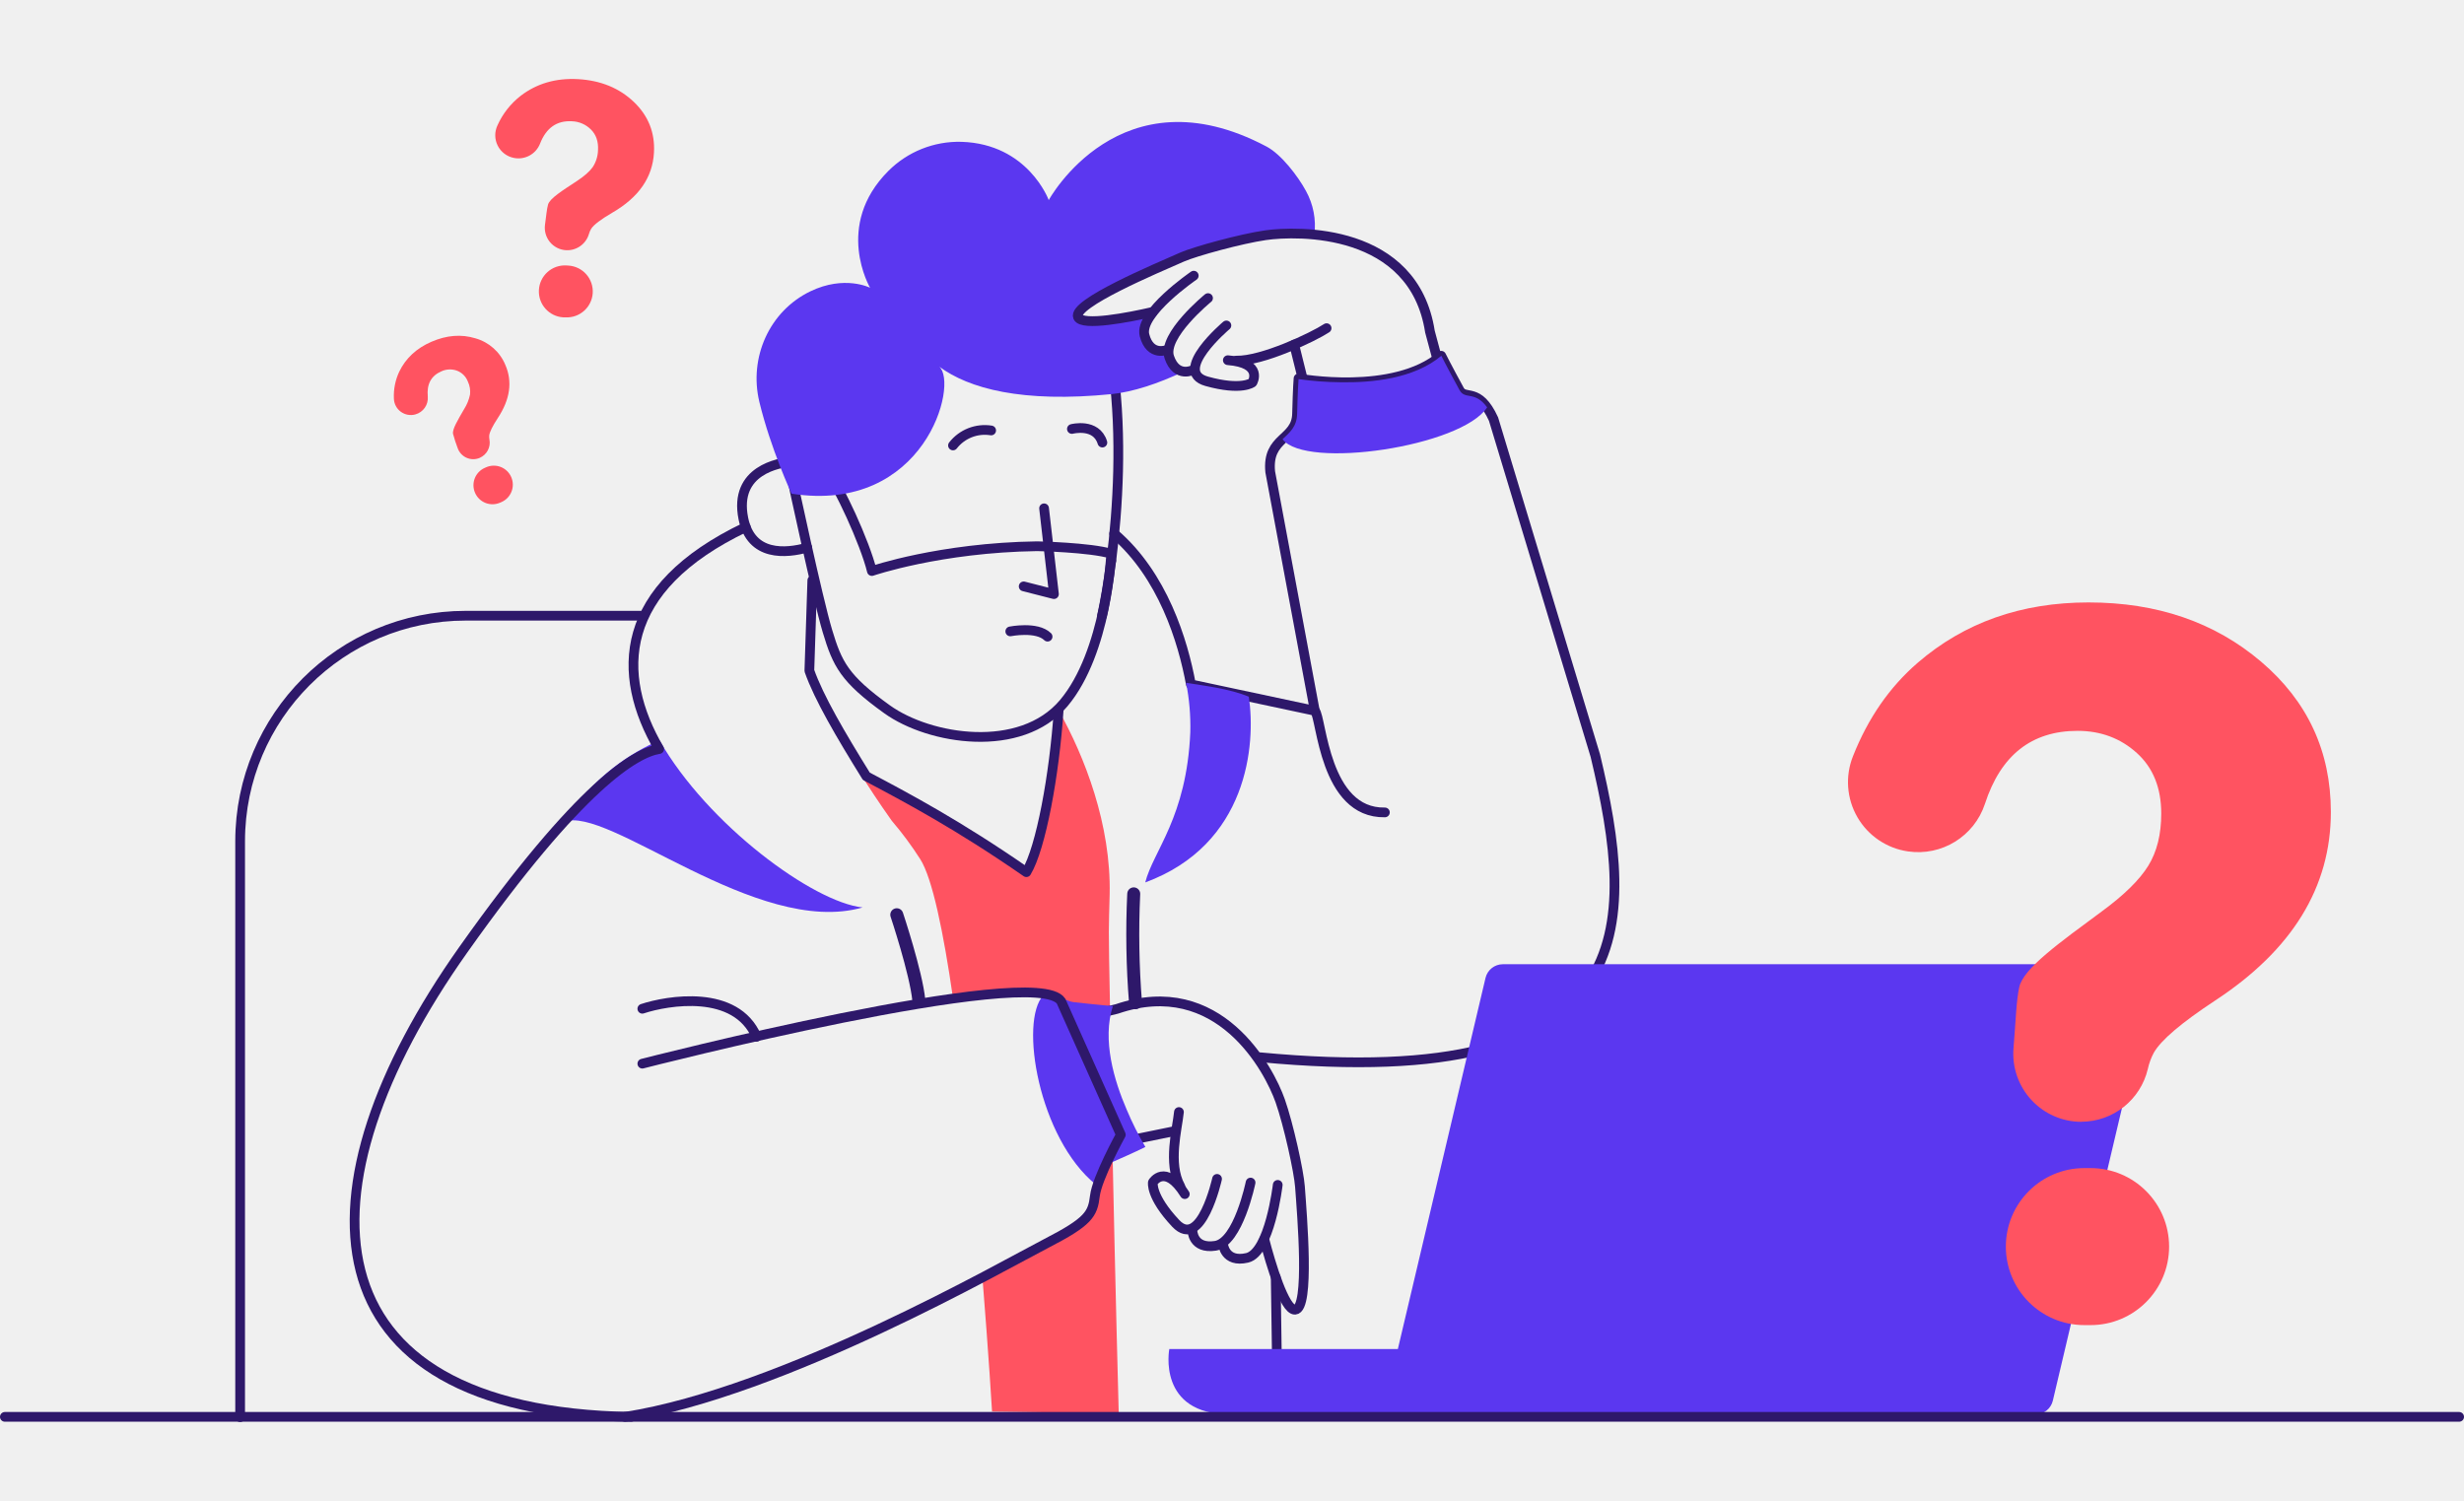
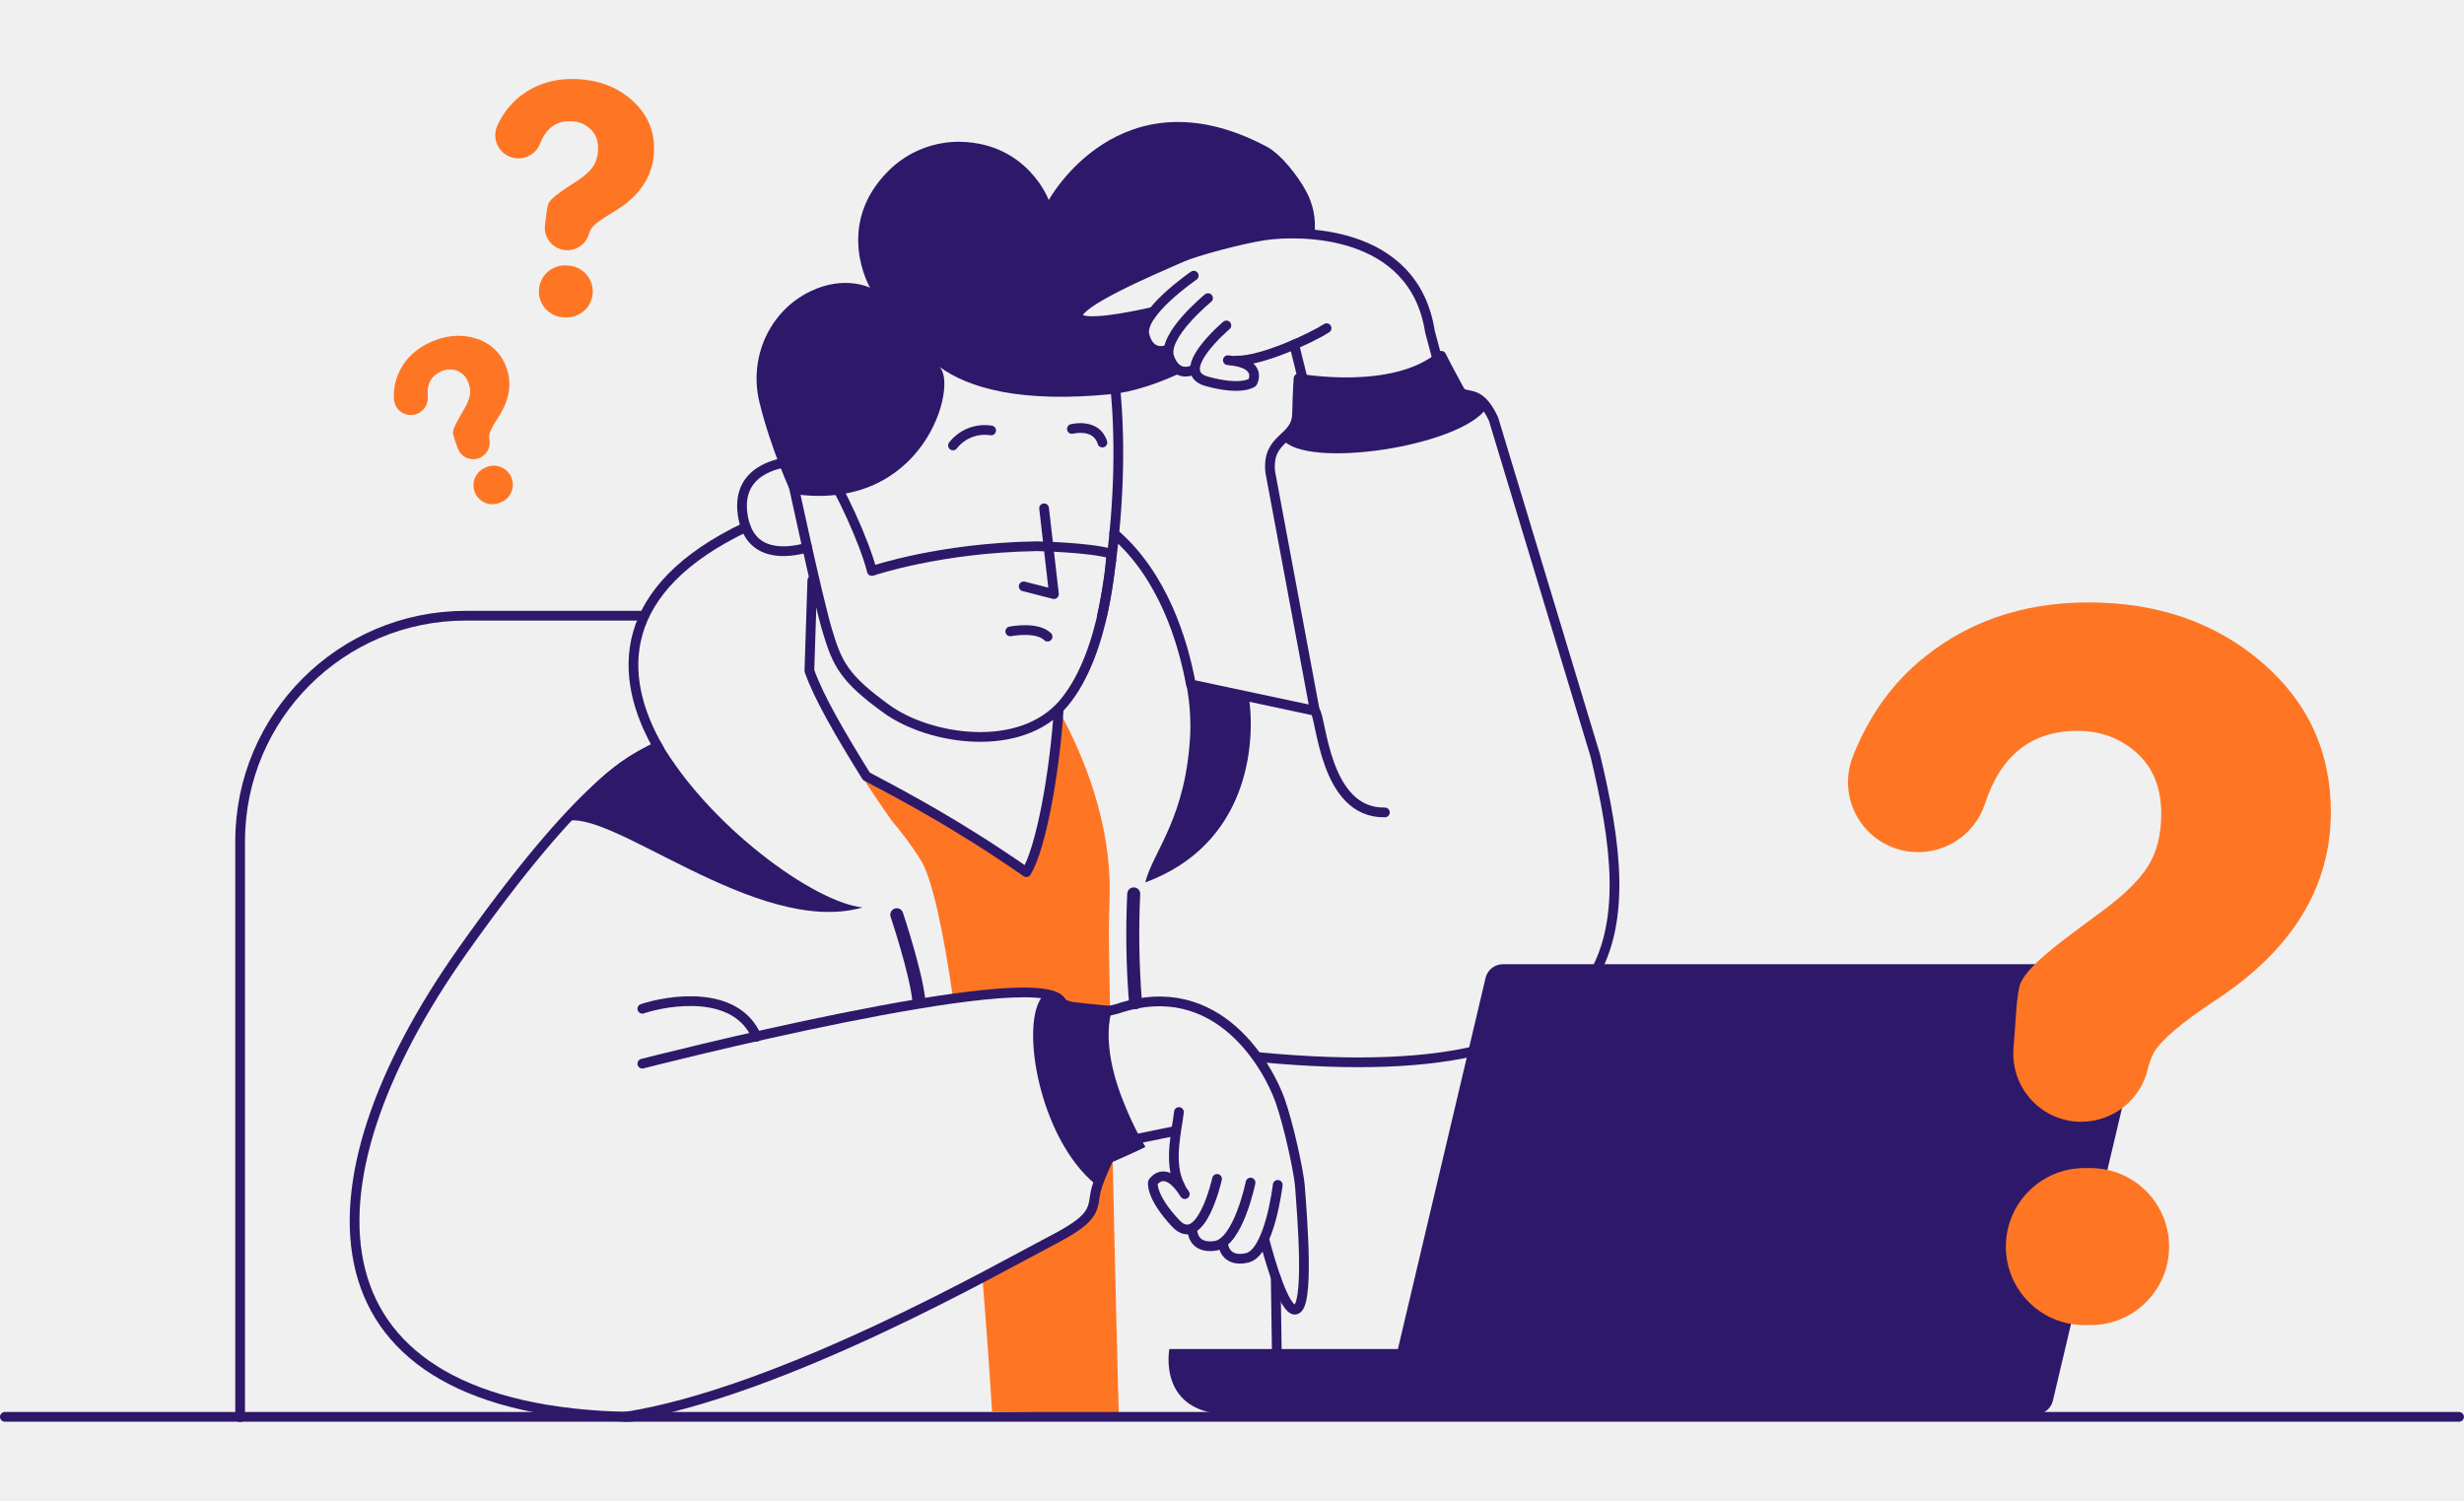
- <svg xmlns="http://www.w3.org/2000/svg" viewBox="0 0 870 530" version="1.1" id="svg86" width="870" height="530">
-   <defs id="defs4">
-     <style id="style2">.cls-1,.cls-2{fill:none;}.cls-1,.cls-2,.cls-5{stroke:#2e186a;stroke-linecap:round;stroke-linejoin:round;}.cls-1,.cls-5{stroke-width:6px;}.cls-2{stroke-width:8px;}.cls-3{fill:#2e186a;}.cls-4{fill:#fe7624;}.cls-5{fill:#fff;}</style>
+ <svg xmlns="http://www.w3.org/2000/svg" width="870" height="530" version="1.1" viewBox="0 0 870 530">
+   <defs>
+     <style>.cls-1,.cls-2{fill:none;}.cls-1,.cls-2,.cls-5{stroke:#2e186a;stroke-linecap:round;stroke-linejoin:round;}.cls-1,.cls-5{stroke-width:6px;}.cls-2{stroke-width:8px;}.cls-3{fill:#2e186a;}.cls-4{fill:#fe7624;}.cls-5{fill:#fff;}</style>
  </defs>
-   <g id="Layer_2" data-name="Layer 2">
-     <g id="outline" transform="matrix(0.5725794,0,0,0.5725794,2.6039868e-6,27.88528)">
+   <g data-name="Layer 2">
+     <g id="outline" transform="matrix(.57258 0 0 .57258 2.604e-6 27.885)">
      <g id="FAQ">
-         <path id="chair" class="cls-1" d="M 148.08,825.23 V 470 A 139.09,139.09 0 0 1 287.17,331 H 396.1" style="stroke:#2e186a;stroke-opacity:1" />
-         <g id="man" style="display:inline">
+         <path id="chair" class="cls-1" d="m148.08 825.23v-355.23a139.09 139.09 0 0 1 139.09-139h108.93" stroke="#2e186a" />
+         <g id="man">
          <g id="hoodie">
-             <path class="cls-2" d="m 553,515.4 c 0,0 11.87,35.55 13.61,52.76" id="path7" style="stroke:#2e186a;stroke-opacity:1" />
-             <path class="cls-2" d="m 699.12,502.53 a 524.19,524.19 0 0 0 1.11,67.13" id="path9" style="stroke:#2e186a;stroke-opacity:1" />
-             <path class="cls-1" d="M 810.86,389.63 C 815,393.9 816.6,453 854,452.3" id="path11" style="stroke:#2e186a;stroke-opacity:1" />
-             <path id="shape" class="cls-3" d="m 406.66,407.82 c -16.38,7.23 -40,21.28 -59,50.38 26.78,-11 118.93,71.4 184.25,52.71 C 501.54,507.69 436.46,460 406.66,407.82 Z" style="fill:#5b37f0;fill-opacity:1" />
-             <path class="cls-1" d="m 459.88,276.35 c -79.26,37.73 -80.35,90.76 -53.41,136.87 -14.14,2.23 -48.36,21.5 -120.78,123.76 -104.26,147.21 -99.26,284.57 103.54,288.07" id="path14" style="stroke:#2e186a;stroke-opacity:1" />
-             <path class="cls-1" d="m 776.76,603.85 v -0.58 c 238.93,22.71 232,-81.37 207,-186 L 921,209.75 c -9.25,-20.18 -17.52,-11.54 -21,-17.85 -8.05,-14.74 -11.25,-21.21 -11.25,-21.21 -29.36,24.87 -88,14 -88,14 0,0 -0.5,5.37 -0.91,21.79 -0.41,16.42 -18.7,14 -16.55,35.82 l 27.5,147.32 -76.41,-16.29 c -4.89,-26.75 -17.35,-67.34 -47.31,-93" id="path16" style="stroke:#2e186a;stroke-opacity:1" />
-             <line class="cls-1" x1="787.92" y1="824.52" x2="786.68" y2="738.98" id="line18" style="stroke:#2e186a;stroke-opacity:1" />
-             <path id="shape-2" data-name="shape" class="cls-3" d="m 770.09,380.94 c -12.06,-5 -28.15,-6.87 -38.68,-8.56 a 138.72,138.72 0 0 1 2.6,30.46 c -2.27,52.68 -22.88,73.24 -27.79,92.64 63.35,-23.35 68.29,-85.13 63.87,-114.54 z" style="fill:#5b37f0;fill-opacity:1" />
+             <g stroke="#2e186a">
+               <path class="cls-2" d="m553 515.4s11.87 35.55 13.61 52.76" />
+               <path class="cls-2" d="m699.12 502.53a524.19 524.19 0 0 0 1.11 67.13" />
+               <path class="cls-1" d="m810.86 389.63c4.14 4.27 5.74 63.37 43.14 62.67" />
+             </g>
+             <path id="shape" class="cls-3" d="m406.66 407.82c-16.38 7.23-40 21.28-59 50.38 26.78-11 118.93 71.4 184.25 52.71-30.37-3.22-95.45-50.91-125.25-103.09z" fill="#5b37f0" />
+             <g stroke="#2e186a">
+               <path class="cls-1" d="m459.88 276.35c-79.26 37.73-80.35 90.76-53.41 136.87-14.14 2.23-48.36 21.5-120.78 123.76-104.26 147.21-99.26 284.57 103.54 288.07" />
+               <path class="cls-1" d="m776.76 603.85v-0.58c238.93 22.71 232-81.37 207-186l-62.76-207.52c-9.25-20.18-17.52-11.54-21-17.85-8.05-14.74-11.25-21.21-11.25-21.21-29.36 24.87-88 14-88 14s-0.5 5.37-0.91 21.79-18.7 14-16.55 35.82l27.5 147.32-76.41-16.29c-4.89-26.75-17.35-67.34-47.31-93" />
+               <line class="cls-1" x1="787.92" x2="786.68" y1="824.52" y2="738.98" />
+             </g>
+             <path class="cls-3" d="m770.09 380.94c-12.06-5-28.15-6.87-38.68-8.56a138.72 138.72 0 0 1 2.6 30.46c-2.27 52.68-22.88 73.24-27.79 92.64 63.35-23.35 68.29-85.13 63.87-114.54z" fill="#5b37f0" data-name="shape" />
          </g>
-           <g id="shirt">
-             <path class="cls-4" d="m 675.14,688.87 c -1.33,11.14 -3.89,15.82 -29.95,29.22 -6.65,3.42 -20.66,10.84 -39.43,20.25 3.89,48.09 6,83.46 6,83.46 l 78.11,1.09 c 0,0 -2.16,-80.39 -3.85,-162.06 -4.33,8.76 -10.08,21.26 -10.88,28.04 z" id="path22" style="fill:#ff5361;fill-opacity:1" />
-             <path class="cls-4" d="m 684.27,503 c 1,-43.09 -15.5,-85.36 -31.45,-113.64 -2.58,39.34 -11,84.94 -19.9,99.81 -42,-29.13 -73.5,-45.83 -98.68,-59.13 -15.91,-25.65 -29.34,-48.52 -35.14,-65.11 0.08,-2.51 0.16,-5.06 0.24,-7.62 l -2.74,0.27 c 7,23.07 22.1,55.87 53.36,99.93 a 208.34,208.34 0 0 1 17.51,23.62 v 0 c 7.46,11.69 14.3,44.76 20.25,86 34.77,-4.83 61.71,-5.78 66.6,1.63 l 30.21,5.78 c -1.12,-57.6 -0.79,-48.02 -0.26,-71.54 z" id="path24" style="fill:#ff5361;fill-opacity:1" />
+           <g id="shirt" fill="#ff5361">
+             <path class="cls-4" d="m675.14 688.87c-1.33 11.14-3.89 15.82-29.95 29.22-6.65 3.42-20.66 10.84-39.43 20.25 3.89 48.09 6 83.46 6 83.46l78.11 1.09s-2.16-80.39-3.85-162.06c-4.33 8.76-10.08 21.26-10.88 28.04z" />
+             <path class="cls-4" d="m684.27 503c1-43.09-15.5-85.36-31.45-113.64-2.58 39.34-11 84.94-19.9 99.81-42-29.13-73.5-45.83-98.68-59.13-15.91-25.65-29.34-48.52-35.14-65.11 0.08-2.51 0.16-5.06 0.24-7.62l-2.74 0.27c7 23.07 22.1 55.87 53.36 99.93a208.34 208.34 0 0 1 17.51 23.62c7.46 11.69 14.3 44.76 20.25 86 34.77-4.83 61.71-5.78 66.6 1.63l30.21 5.78c-1.12-57.6-0.79-48.02-0.26-71.54z" />
          </g>
          <g id="hand_II" data-name="hand II">
-             <g id="hand_II-2" data-name="hand II">
-               <line class="cls-1" x1="724.49" y1="648.79" x2="678.02" y2="658.3" id="line27" style="stroke:#2e186a;stroke-opacity:1" />
-               <path class="cls-1" d="m 779.63,715.52 c 3.9,15 12.52,43.86 19,43.46 9.2,-0.57 4.28,-58.18 3,-75.86 -0.63,-9.07 -7,-38.25 -12.2,-53 -6.79,-19.3 -37.74,-78.07 -100.68,-56.63 l -45.47,11.13" id="path29" style="stroke:#2e186a;stroke-opacity:1" />
-               <path class="cls-1" d="m 727,637.07 c -1,10.23 -7,31.74 0.83,45.87" id="path31" style="stroke:#2e186a;stroke-opacity:1" />
-               <path class="cls-1" d="m 787.92,682 c 0,0 -4.91,41.78 -18.87,45 -13.96,3.22 -14.85,-8.56 -14.85,-8.56" id="path33" style="stroke:#2e186a;stroke-opacity:1" />
-               <path class="cls-1" d="m 771.17,680.57 c 0,0 -7.54,36.83 -21.71,39 -14.17,2.17 -14.17,-9.57 -14.17,-9.57" id="path35" style="stroke:#2e186a;stroke-opacity:1" />
-               <path class="cls-1" d="m 750.5,678.3 c 0,0 -9.79,44.15 -25.51,27.41 -15.72,-16.74 -14.06,-25.27 -14.06,-25.27 0,0 7.56,-12.13 19.68,7.24" id="path37" style="stroke:#2e186a;stroke-opacity:1" />
+             <g stroke="#2e186a" data-name="hand II">
+               <line class="cls-1" x1="724.49" x2="678.02" y1="648.79" y2="658.3" />
+               <path class="cls-1" d="m779.63 715.52c3.9 15 12.52 43.86 19 43.46 9.2-0.57 4.28-58.18 3-75.86-0.63-9.07-7-38.25-12.2-53-6.79-19.3-37.74-78.07-100.68-56.63l-45.47 11.13" />
+               <path class="cls-1" d="m727 637.07c-1 10.23-7 31.74 0.83 45.87" />
+               <path class="cls-1" d="m787.92 682s-4.91 41.78-18.87 45-14.85-8.56-14.85-8.56" />
+               <path class="cls-1" d="m771.17 680.57s-7.54 36.83-21.71 39-14.17-9.57-14.17-9.57" />
+               <path class="cls-1" d="m750.5 678.3s-9.79 44.15-25.51 27.41-14.06-25.27-14.06-25.27 7.56-12.13 19.68 7.24" />
            </g>
-             <path id="welt_II" data-name="welt II" class="cls-3" d="m 675.77,681.84 c -35.35,-28.68 -47.34,-100.91 -32.4,-116.72 0.6,-5 12.08,3.45 19,4.22 16.7,1.86 23.9,2.37 23.9,2.37 -6.77,20.82 0.77,46 8.52,63.91 a 193,193 0 0 0 11.52,23 c -1.33,0.67 -6.7,3.32 -19.47,8.92 -7.36,3.27 -8.92,8.79 -11.07,14.3 z" style="fill:#5b37f0;fill-opacity:1" />
-             <path class="cls-1" d="m 396.1,573.38 c 15.61,-5.17 57.64,-12.33 70.46,17.27" id="path41" style="stroke:#2e186a;stroke-opacity:1" />
-             <path id="lines" class="cls-1" d="m 396.1,607.24 c 0,0 242.55,-62.3 258.23,-38.52 l 36.83,82.35 c 0,0 -14.7,26.65 -16,37.8 -1.3,11.15 -3.89,15.82 -29.95,29.22 -26.06,13.4 -162.21,91.61 -259.8,106.96" style="stroke:#2e186a;stroke-opacity:1" />
+             <path id="welt_II" class="cls-3" d="m675.77 681.84c-35.35-28.68-47.34-100.91-32.4-116.72 0.6-5 12.08 3.45 19 4.22 16.7 1.86 23.9 2.37 23.9 2.37-6.77 20.82 0.77 46 8.52 63.91a193 193 0 0 0 11.52 23c-1.33 0.67-6.7 3.32-19.47 8.92-7.36 3.27-8.92 8.79-11.07 14.3z" fill="#5b37f0" data-name="welt II" />
+             <path class="cls-1" d="m396.1 573.38c15.61-5.17 57.64-12.33 70.46 17.27" stroke="#2e186a" />
+             <path id="lines" class="cls-1" d="m396.1 607.24s242.55-62.3 258.23-38.52l36.83 82.35s-14.7 26.65-16 37.8-3.89 15.82-29.95 29.22-162.21 91.61-259.8 106.96" stroke="#2e186a" />
          </g>
          <g id="head">
-             <path id="neck" class="cls-1" d="m 500.92,309.2 c -0.53,15.6 -1.23,36.72 -1.82,55.71 5.8,16.59 19.23,39.46 35.14,65.11 25.18,13.3 56.65,30 98.68,59.13 9,-14.87 17.32,-60.47 19.9,-99.81" style="stroke:#2e186a;stroke-opacity:1" />
-             <path id="ear" class="cls-1" d="m 488.12,236 c -7.53,0.67 -35.71,5.17 -29.74,35 4.74,23.73 26.43,21.62 39.42,18" style="stroke:#2e186a;stroke-opacity:1" />
-             <path id="face" class="cls-1" d="m 686.57,180.12 c 5.34,40.73 2.87,84.45 -1.31,117" style="stroke:#2e186a;stroke-opacity:1" />
-             <path id="face-2" data-name="face" class="cls-1" d="m 685.26,297.08 c -1.75,13.7 -3.81,25.41 -5.72,34.06" style="stroke:#2e186a;stroke-opacity:1" />
-             <path id="beard" class="cls-1" d="m 510.29,243.13 c 6.31,6.38 23.23,43.16 27.36,60.31 0,0 41.87,-14.41 101.86,-15.29 0,0 32.71,0.67 45.75,4.63 0,0 -2.82,60.73 -29.34,92.18 -26.52,31.45 -82.59,22.65 -108.92,3.74 -26.33,-18.91 -30.65,-27.93 -36.74,-48.16 -6.09,-20.23 -22.17,-95.65 -22.17,-95.65 z" style="stroke:#2e186a;stroke-opacity:1" />
-             <path id="mouth" class="cls-5" d="m 623,340.66 c 0,0 16.35,-3.25 23,3.25" style="stroke:#2e186a;stroke-opacity:1" />
-             <polyline id="nose" class="cls-1" points="643.84 264.77 649.92 317.68 631.26 312.91" style="stroke:#2e186a;stroke-opacity:1" />
-             <path id="brow_II" data-name="brow II" class="cls-1" d="m 587.67,226 a 24.86,24.86 0 0 1 23.53,-9.25" style="stroke:#2e186a;stroke-opacity:1" />
-             <path id="brow" class="cls-1" d="m 661,215.83 c 0,0 15,-3.9 18.79,8.39" style="stroke:#2e186a;stroke-opacity:1" />
-             <path id="hair" class="cls-3" d="m 721,171.54 c -1.32,-3.86 0.18,-8.56 2.94,-13.29 l -0.72,-0.81 -3.39,9.5 c 0,0 -10.61,4.57 -14.11,-9 -1.08,-4.15 1.37,-9.21 5.27,-14.22 l -0.11,-0.13 c -14.75,3.42 -43.57,9 -46.17,3.2 -3.67,-8.21 48.33,-30 64.17,-37 8.12,-3.55 36.22,-11.26 51.36,-13.46 A 131.24,131.24 0 0 1 810.51,96 44.29,44.29 0 0 0 805.33,69.05 c -4.91,-9.06 -15.17,-22.53 -24.28,-27.36 -90.29,-47.89 -134.34,33 -134.34,33 0,0 -12.71,-34.69 -53.85,-35.93 a 61.36,61.36 0 0 0 -45.09,18 c -33.69,33.77 -11.23,72 -11.23,72 0,0 -15.69,-8 -36.85,2.21 -25.28,12.23 -38,40.86 -31.43,68.17 7,29 19.86,56.61 19.86,56.61 82.16,12.72 103.16,-67.95 91.06,-78.36 18.22,13.48 51,22.51 106.52,16.93 C 698.41,193 714,188 729.87,180.42 726.8,180 723.23,178 721,171.54 Z" style="fill:#5b37f0;fill-opacity:1" />
+             <g stroke="#2e186a">
+               <path id="neck" class="cls-1" d="m500.92 309.2c-0.53 15.6-1.23 36.72-1.82 55.71 5.8 16.59 19.23 39.46 35.14 65.11 25.18 13.3 56.65 30 98.68 59.13 9-14.87 17.32-60.47 19.9-99.81" />
+               <path id="ear" class="cls-1" d="m488.12 236c-7.53 0.67-35.71 5.17-29.74 35 4.74 23.73 26.43 21.62 39.42 18" />
+               <path id="face" class="cls-1" d="m686.57 180.12c5.34 40.73 2.87 84.45-1.31 117" />
+               <path class="cls-1" d="m685.26 297.08c-1.75 13.7-3.81 25.41-5.72 34.06" data-name="face" />
+               <path id="beard" class="cls-1" d="m510.29 243.13c6.31 6.38 23.23 43.16 27.36 60.31 0 0 41.87-14.41 101.86-15.29 0 0 32.71 0.67 45.75 4.63 0 0-2.82 60.73-29.34 92.18s-82.59 22.65-108.92 3.74-30.65-27.93-36.74-48.16-22.17-95.65-22.17-95.65z" />
+               <path id="mouth" class="cls-5" d="m623 340.66s16.35-3.25 23 3.25" />
+               <polyline id="nose" class="cls-1" points="643.84 264.77 649.92 317.68 631.26 312.91" />
+               <path id="brow_II" class="cls-1" d="m587.67 226a24.86 24.86 0 0 1 23.53-9.25" data-name="brow II" />
+               <path id="brow" class="cls-1" d="m661 215.83s15-3.9 18.79 8.39" />
+             </g>
+             <path id="hair" class="cls-3" d="m721 171.54c-1.32-3.86 0.18-8.56 2.94-13.29l-0.72-0.81-3.39 9.5s-10.61 4.57-14.11-9c-1.08-4.15 1.37-9.21 5.27-14.22l-0.11-0.13c-14.75 3.42-43.57 9-46.17 3.2-3.67-8.21 48.33-30 64.17-37 8.12-3.55 36.22-11.26 51.36-13.46a131.24 131.24 0 0 1 30.27-0.33 44.29 44.29 0 0 0-5.18-26.95c-4.91-9.06-15.17-22.53-24.28-27.36-90.29-47.89-134.34 33-134.34 33s-12.71-34.69-53.85-35.93a61.36 61.36 0 0 0-45.09 18c-33.69 33.77-11.23 72-11.23 72s-15.69-8-36.85 2.21c-25.28 12.23-38 40.86-31.43 68.17 7 29 19.86 56.61 19.86 56.61 82.16 12.72 103.16-67.95 91.06-78.36 18.22 13.48 51 22.51 106.52 16.93 12.71-1.32 28.3-6.32 44.17-13.9-3.07-0.42-6.64-2.42-8.87-8.88z" fill="#5b37f0" />
          </g>
          <g id="hand">
-             <g id="hand-2" data-name="hand">
-               <polyline class="cls-1" points="798.07 163.8 811.14 216.41 885.39 194.45" id="polyline58" style="stroke:#2e186a;stroke-opacity:1" />
-               <path class="cls-1" d="m 710.92,143.63 c -14.75,3.42 -43.57,9 -46.17,3.2 -3.67,-8.21 48.33,-30 64.17,-37 8.12,-3.55 36.22,-11.26 51.36,-13.46 19.75,-2.85 91.55,-4.67 101.5,59.42 l 10.63,39.63 -70.62,20.94" id="path60" style="stroke:#2e186a;stroke-opacity:1" />
-               <path class="cls-1" d="m 818.05,153.68 c -8.37,5.52 -39.78,20.38 -55.55,20" id="path62" style="stroke:#2e186a;stroke-opacity:1" />
-               <path class="cls-1" d="m 736.13,121.3 c 0,0 -33.88,23.15 -30.37,36.7 3.51,13.55 14.11,9 14.11,9" id="path64" style="stroke:#2e186a;stroke-opacity:1" />
-               <path class="cls-1" d="m 744.94,135.13 c 0,0 -28.41,23.18 -23.9,36.41 4.51,13.23 14.74,7.89 14.74,7.89" id="path66" style="stroke:#2e186a;stroke-opacity:1" />
-               <path class="cls-1" d="m 756.26,152 c 0,0 -33.72,28.43 -12.15,34.44 21.57,6.01 28.2,0.73 28.2,0.73 0,0 7.06,-12 -15.16,-13.74" id="path68" style="stroke:#2e186a;stroke-opacity:1" />
+             <g stroke="#2e186a" data-name="hand">
+               <polyline class="cls-1" points="798.07 163.8 811.14 216.41 885.39 194.45" />
+               <path class="cls-1" d="m710.92 143.63c-14.75 3.42-43.57 9-46.17 3.2-3.67-8.21 48.33-30 64.17-37 8.12-3.55 36.22-11.26 51.36-13.46 19.75-2.85 91.55-4.67 101.5 59.42l10.63 39.63-70.62 20.94" />
+               <path class="cls-1" d="m818.05 153.68c-8.37 5.52-39.78 20.38-55.55 20" />
+               <path class="cls-1" d="m736.13 121.3s-33.88 23.15-30.37 36.7 14.11 9 14.11 9" />
+               <path class="cls-1" d="m744.94 135.13s-28.41 23.18-23.9 36.41 14.74 7.89 14.74 7.89" />
+               <path class="cls-1" d="m756.26 152s-33.72 28.43-12.15 34.44 28.2 0.73 28.2 0.73 7.06-12-15.16-13.74" />
            </g>
-             <path id="welt" class="cls-3" d="m 790.9,222.17 c 14.19,18.81 110.33,4.64 126.15,-19.66 -7.58,-10.4 -13.62,-4.47 -17,-10.61 -8.05,-14.74 -11.25,-21.21 -11.25,-21.21 -16.7,14.15 -42.89,16.73 -62.37,16.33 a 194.54,194.54 0 0 1 -25.67,-1.93 c -0.12,1.49 -0.53,7.46 -0.88,21.4 -0.17,8.07 -4.69,11.6 -8.98,15.68 z" style="fill:#5b37f0;fill-opacity:1" />
+             <path id="welt" class="cls-3" d="m790.9 222.17c14.19 18.81 110.33 4.64 126.15-19.66-7.58-10.4-13.62-4.47-17-10.61-8.05-14.74-11.25-21.21-11.25-21.21-16.7 14.15-42.89 16.73-62.37 16.33a194.54 194.54 0 0 1-25.67-1.93c-0.12 1.49-0.53 7.46-0.88 21.4-0.17 8.07-4.69 11.6-8.98 15.68z" fill="#5b37f0" />
          </g>
        </g>
-         <path id="laptop" class="cls-3" d="M 1315.57,545.92 H 926.76 a 11,11 0 0 0 -10.71,8.47 L 862,783.21 H 721.06 c 0,0 -7.81,40.34 37.74,40.34 h 496.38 a 11,11 0 0 0 10.71,-8.47 l 60.38,-255.63 a 11,11 0 0 0 -10.7,-13.53 z" style="fill:#5b37f0;fill-opacity:1" />
-         <g id="Question_marks" data-name="Question marks">
-           <path class="cls-4" d="m 1283.5,643.11 a 42,42 0 0 1 -41.86,-45.45 c 1.5,-18.12 1.7,-29.28 3.57,-37.69 2.56,-11.56 25,-27.47 51,-46.71 q 20.51,-15.06 28.53,-28.05 8.02,-12.99 8,-32.22 0,-23.73 -15.07,-37.35 -15.07,-13.62 -36.5,-13.64 -42.57,0 -57.17,45.09 a 43.34,43.34 0 0 1 -47.42,29.26 v 0 a 43.15,43.15 0 0 1 -33.94,-58.68 q 13.93,-35.24 39.94,-57.67 43.11,-37.18 105.32,-37.19 63.48,0 106.44,36.55 42.96,36.55 43,92.66 0,69.57 -71.49,116.38 -31.11,20.52 -37.67,32.06 a 38.67,38.67 0 0 0 -3.7,10 42.2,42.2 0 0 1 -40.94,32.6 z m 5.68,125.36 h -3.84 a 48.42,48.42 0 0 1 -48.42,-48.41 v 0 a 48.42,48.42 0 0 1 48.42,-48.42 h 3.84 a 48.41,48.41 0 0 1 48.41,48.42 v 0 a 48.41,48.41 0 0 1 -48.41,48.41 z" id="path75" style="fill:#ff5361;fill-opacity:1" />
-           <path class="cls-4" d="m 295.88,233.64 a 10.18,10.18 0 0 1 -13.68,-6.07 90.19,90.19 0 0 1 -2.83,-8.71 c -0.54,-2.81 2.9,-8.5 6.84,-15.28 a 26.58,26.58 0 0 0 3.64,-9 14.69,14.69 0 0 0 -1.32,-7.93 11.59,11.59 0 0 0 -6.95,-6.84 12.69,12.69 0 0 0 -9.42,0.49 q -9.46,4.1 -8.36,15.52 a 10.5,10.5 0 0 1 -7.71,11.06 v 0 a 10.45,10.45 0 0 1 -13.19,-9.77 35.08,35.08 0 0 1 3.32,-16.65 q 6,-12.4 19.81,-18.39 14.1,-6.12 27.16,-2.13 a 28.2,28.2 0 0 1 18.45,16.44 q 6.71,15.45 -4.67,32.73 -4.94,7.55 -5.29,10.74 a 9.59,9.59 0 0 0 0.15,2.59 10.21,10.21 0 0 1 -5.95,11.18 z m 13.32,27.29 -0.85,0.37 a 11.71,11.71 0 0 1 -15.41,-6.09 v 0 A 11.71,11.71 0 0 1 299,239.8 l 0.85,-0.37 a 11.71,11.71 0 0 1 15.41,6.09 v 0 a 11.71,11.71 0 0 1 -6.06,15.41 z" id="path77" style="fill:#ff5361;fill-opacity:1" />
-           <path class="cls-4" d="m 349.08,105.6 a 13.87,13.87 0 0 1 -13,-15.75 c 0.83,-5.95 1.1,-9.62 1.87,-12.36 1,-3.76 8.72,-8.6 17.67,-14.46 q 7,-4.59 9.92,-8.73 a 20,20 0 0 0 3.23,-10.47 Q 369.2,36 364.48,31.24 a 17.35,17.35 0 0 0 -11.8,-5.16 q -14,-0.78 -19.66,13.82 a 14.32,14.32 0 0 1 -16.17,8.78 v 0 A 14.24,14.24 0 0 1 306.74,28.68 47.84,47.84 0 0 1 321,10.44 Q 335.88,-1 356.38,0.1 q 20.92,1.16 34.42,14 13.5,12.84 12.47,31.33 -1.27,22.93 -25.7,37.04 -10.62,6.21 -13,9.88 a 13.12,13.12 0 0 0 -1.4,3.25 13.94,13.94 0 0 1 -14.09,10 z m -0.41,41.4 h -1.27 a 16,16 0 0 1 -15.08,-16.84 v 0 A 16,16 0 0 1 349.16,115 l 1.27,0.07 A 16,16 0 0 1 365.51,132 v 0 a 16,16 0 0 1 -16.84,15 z" id="path79" style="fill:#ff5361;fill-opacity:1" />
+         <path id="laptop" class="cls-3" d="m1315.6 545.92h-388.81a11 11 0 0 0-10.71 8.47l-54.05 228.82h-140.94s-7.81 40.34 37.74 40.34h496.38a11 11 0 0 0 10.71-8.47l60.38-255.63a11 11 0 0 0-10.7-13.53z" fill="#5b37f0" />
+         <g id="Question_marks" fill="#ff5361" data-name="Question marks">
+           <path class="cls-4" d="m1283.5 643.11a42 42 0 0 1-41.86-45.45c1.5-18.12 1.7-29.28 3.57-37.69 2.56-11.56 25-27.47 51-46.71q20.51-15.06 28.53-28.05t8-32.22q0-23.73-15.07-37.35t-36.5-13.64q-42.57 0-57.17 45.09a43.34 43.34 0 0 1-47.42 29.26 43.15 43.15 0 0 1-33.94-58.68q13.93-35.24 39.94-57.67 43.11-37.18 105.32-37.19 63.48 0 106.44 36.55t43 92.66q0 69.57-71.49 116.38-31.11 20.52-37.67 32.06a38.67 38.67 0 0 0-3.7 10 42.2 42.2 0 0 1-40.94 32.6zm5.68 125.36h-3.84a48.42 48.42 0 0 1-48.42-48.41 48.42 48.42 0 0 1 48.42-48.42h3.84a48.41 48.41 0 0 1 48.41 48.42 48.41 48.41 0 0 1-48.41 48.41z" />
+           <path class="cls-4" d="m295.88 233.64a10.18 10.18 0 0 1-13.68-6.07 90.19 90.19 0 0 1-2.83-8.71c-0.54-2.81 2.9-8.5 6.84-15.28a26.58 26.58 0 0 0 3.64-9 14.69 14.69 0 0 0-1.32-7.93 11.59 11.59 0 0 0-6.95-6.84 12.69 12.69 0 0 0-9.42 0.49q-9.46 4.1-8.36 15.52a10.5 10.5 0 0 1-7.71 11.06 10.45 10.45 0 0 1-13.19-9.77 35.08 35.08 0 0 1 3.32-16.65q6-12.4 19.81-18.39 14.1-6.12 27.16-2.13a28.2 28.2 0 0 1 18.45 16.44q6.71 15.45-4.67 32.73-4.94 7.55-5.29 10.74a9.59 9.59 0 0 0 0.15 2.59 10.21 10.21 0 0 1-5.95 11.18zm13.32 27.29-0.85 0.37a11.71 11.71 0 0 1-15.41-6.09 11.71 11.71 0 0 1 6.06-15.41l0.85-0.37a11.71 11.71 0 0 1 15.41 6.09 11.71 11.71 0 0 1-6.06 15.41z" />
+           <path class="cls-4" d="m349.08 105.6a13.87 13.87 0 0 1-13-15.75c0.83-5.95 1.1-9.62 1.87-12.36 1-3.76 8.72-8.6 17.67-14.46q7-4.59 9.92-8.73a20 20 0 0 0 3.23-10.47q0.43-7.83-4.29-12.59a17.35 17.35 0 0 0-11.8-5.16q-14-0.78-19.66 13.82a14.32 14.32 0 0 1-16.17 8.78 14.24 14.24 0 0 1-10.11-20 47.84 47.84 0 0 1 14.26-18.24q14.88-11.44 35.38-10.34 20.92 1.16 34.42 14t12.47 31.33q-1.27 22.93-25.7 37.04-10.62 6.21-13 9.88a13.12 13.12 0 0 0-1.4 3.25 13.94 13.94 0 0 1-14.09 10zm-0.41 41.4h-1.27a16 16 0 0 1-15.08-16.84 16 16 0 0 1 16.84-15.16l1.27 0.07a16 16 0 0 1 15.08 16.93 16 16 0 0 1-16.84 15z" />
        </g>
-         <line id="line" class="cls-1" x1="3" y1="825.05" x2="1516.44" y2="825.05" style="stroke:#2e186a;stroke-opacity:1" />
+         <line id="line" class="cls-1" x1="3" x2="1516.4" y1="825.05" y2="825.05" stroke="#2e186a" />
      </g>
    </g>
  </g>
</svg>
